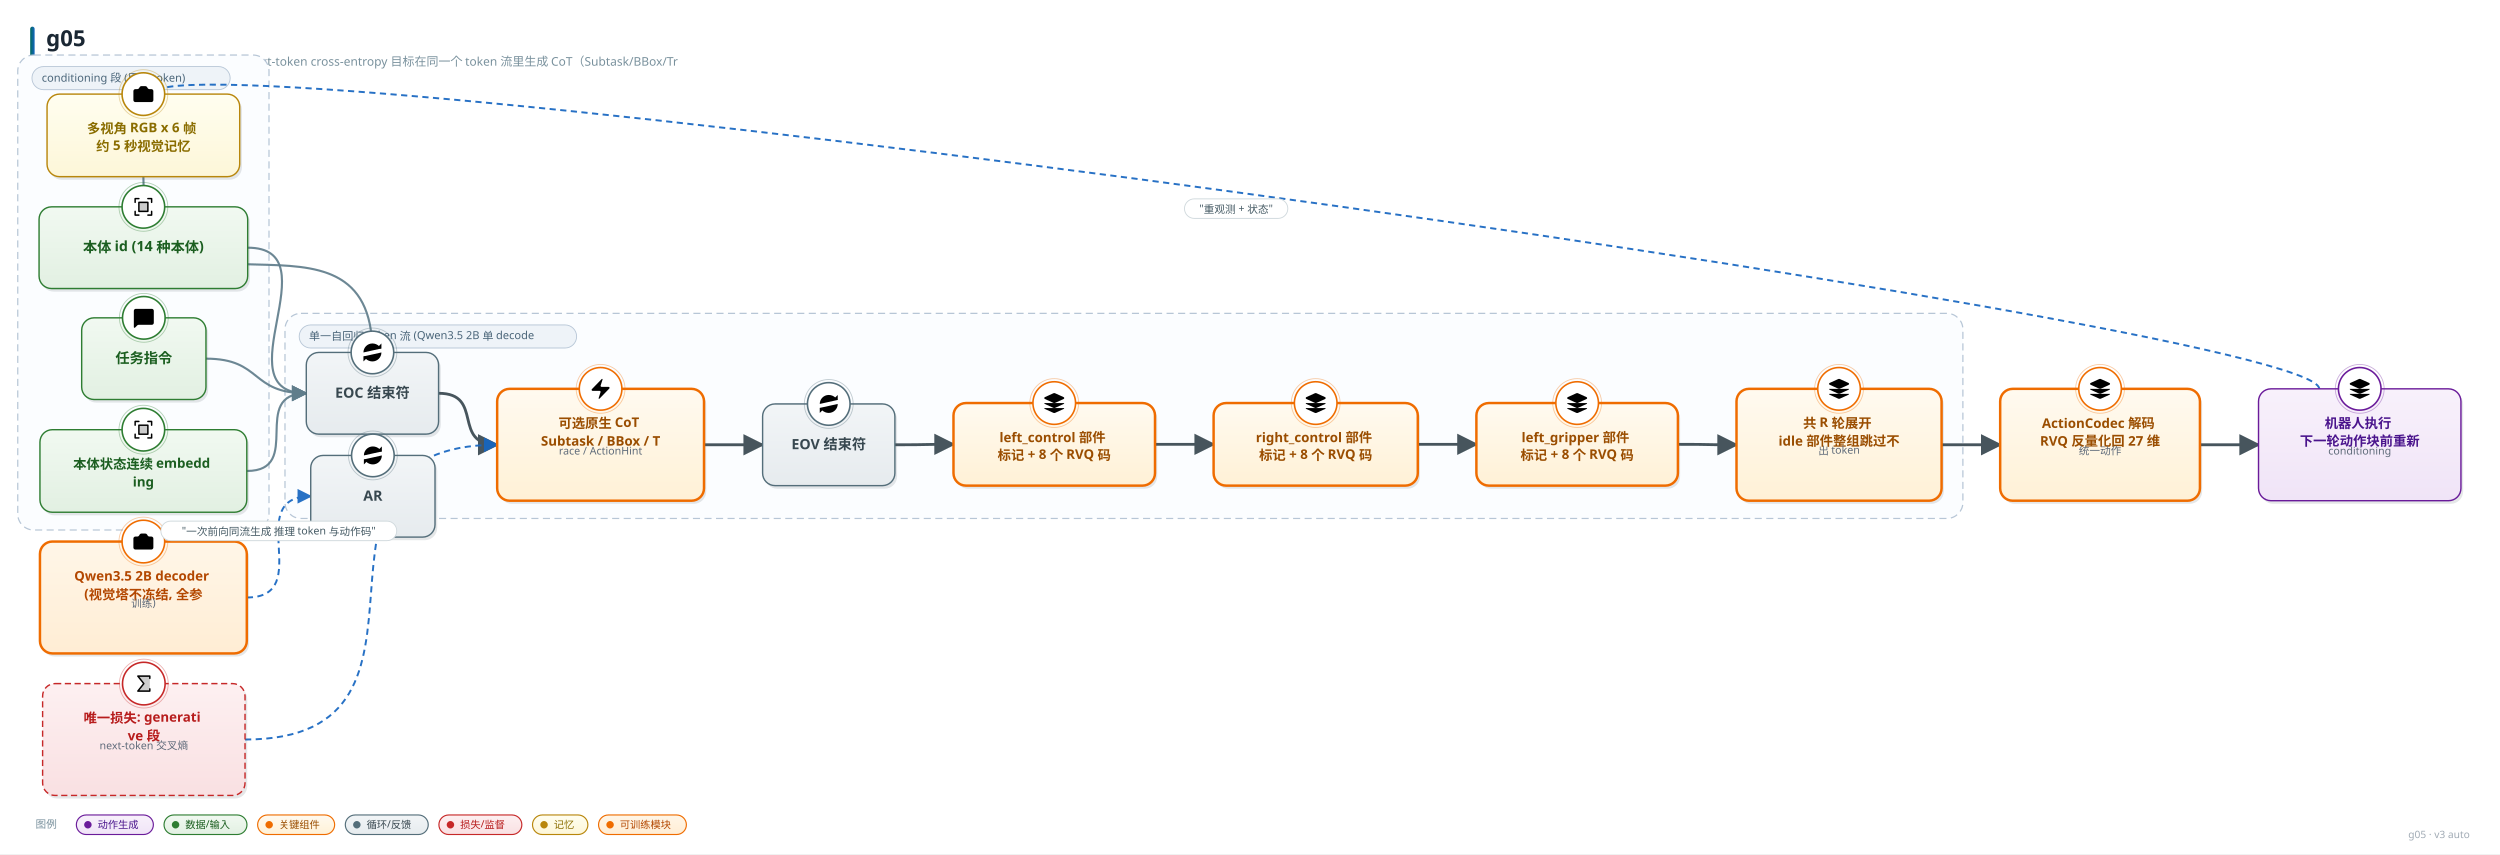
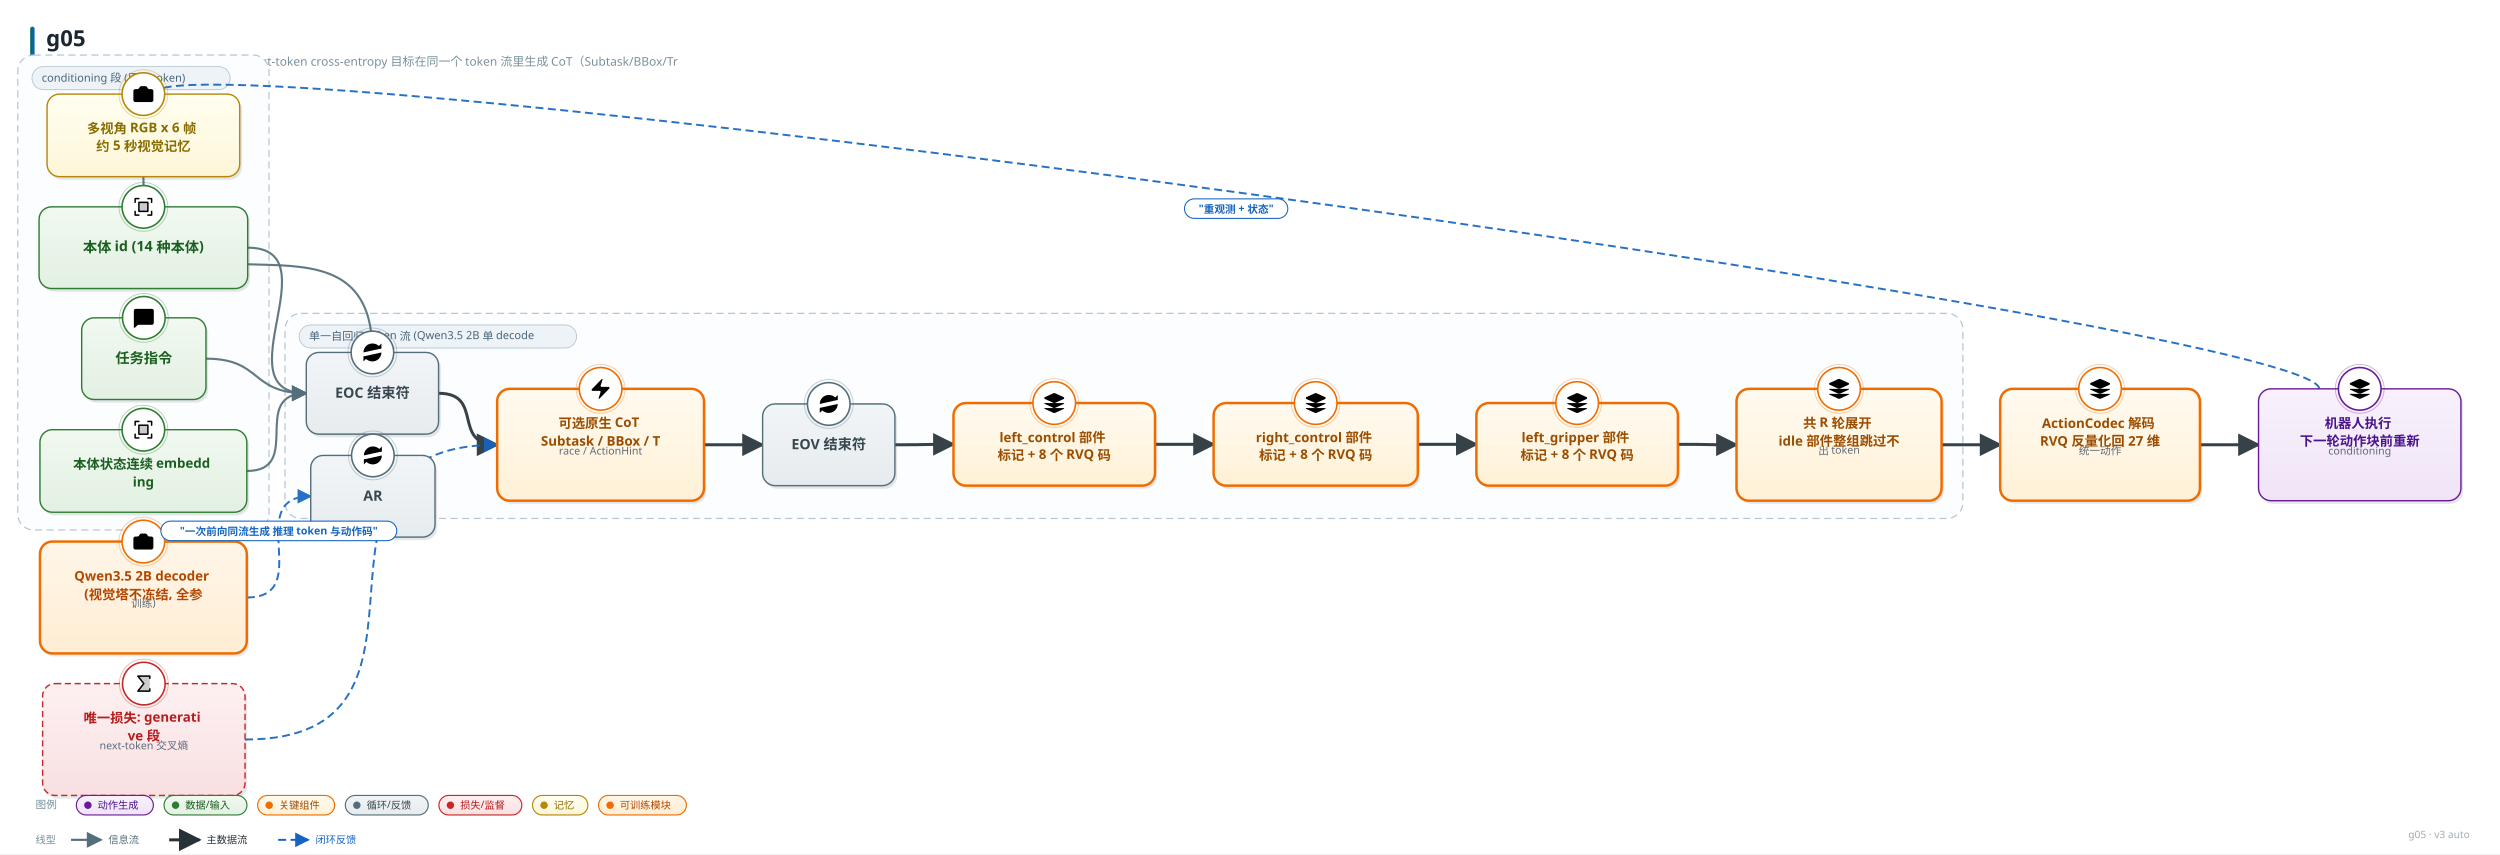
<svg xmlns="http://www.w3.org/2000/svg" width="2816" height="962" viewBox="0 0 2816 962" font-family="'PingFang SC','Hiragino Sans GB','Microsoft YaHei','Segoe UI',sans-serif">
  <style>text{font-family:'PingFang SC','Hiragino Sans GB','Microsoft YaHei','Segoe UI',sans-serif;} .lbl{font-weight:700;}</style>
  <defs>
    <linearGradient id="g-data" x1="0" y1="0" x2="0" y2="1">
      <stop offset="0" stop-color="#f1f9f1" />
      <stop offset="1" stop-color="#e2f0e2" />
    </linearGradient>
    <linearGradient id="g-frozen" x1="0" y1="0" x2="0" y2="1">
      <stop offset="0" stop-color="#f0f7fe" />
      <stop offset="1" stop-color="#dcecfb" />
    </linearGradient>
    <linearGradient id="g-train" x1="0" y1="0" x2="0" y2="1">
      <stop offset="0" stop-color="#fff6e8" />
      <stop offset="1" stop-color="#ffedd4" />
    </linearGradient>
    <linearGradient id="g-loss" x1="0" y1="0" x2="0" y2="1">
      <stop offset="0" stop-color="#fdf0f1" />
      <stop offset="1" stop-color="#f9e0e2" />
    </linearGradient>
    <linearGradient id="g-act" x1="0" y1="0" x2="0" y2="1">
      <stop offset="0" stop-color="#f8f1fb" />
      <stop offset="1" stop-color="#f0e4f7" />
    </linearGradient>
    <linearGradient id="g-loop" x1="0" y1="0" x2="0" y2="1">
      <stop offset="0" stop-color="#f2f5f7" />
      <stop offset="1" stop-color="#e6ebee" />
    </linearGradient>
    <linearGradient id="g-env" x1="0" y1="0" x2="0" y2="1">
      <stop offset="0" stop-color="#eef8f6" />
      <stop offset="1" stop-color="#dcf0ec" />
    </linearGradient>
    <linearGradient id="g-mem" x1="0" y1="0" x2="0" y2="1">
      <stop offset="0" stop-color="#fffef0" />
      <stop offset="1" stop-color="#fdf6d8" />
    </linearGradient>
    <linearGradient id="g-reward" x1="0" y1="0" x2="0" y2="1">
      <stop offset="0" stop-color="#fdf2f7" />
      <stop offset="1" stop-color="#f9e2ed" />
    </linearGradient>
    <linearGradient id="g-key" x1="0" y1="0" x2="0" y2="1">
      <stop offset="0" stop-color="#fffaf0" />
      <stop offset="1" stop-color="#fff1d6" />
    </linearGradient>
    <linearGradient id="g-title" x1="0" y1="0" x2="1" y2="0">
      <stop offset="0" stop-color="#00695c" />
      <stop offset="1" stop-color="#1565c0" />
    </linearGradient>
    <marker id="arr-main" viewBox="0 0 10 10" refX="9" refY="5" markerWidth="7.5" markerHeight="7.5" orient="auto-start-reverse">
-       <path d="M0 0 L10 5 L0 10 z" fill="#607d8b" />
+       <path d="M0 0 L10 5 L0 10 z" fill="#546e7a" />
    </marker>
    <marker id="arr-thick" viewBox="0 0 10 10" refX="9" refY="5" markerWidth="7.5" markerHeight="7.5" orient="auto-start-reverse">
-       <path d="M0 0 L10 5 L0 10 z" fill="#37474f" />
+       <path d="M0 0 L10 5 L0 10 z" fill="#263238" />
    </marker>
    <marker id="arr-thin" viewBox="0 0 10 10" refX="9" refY="5" markerWidth="7.5" markerHeight="7.5" orient="auto-start-reverse">
-       <path d="M0 0 L10 5 L0 10 z" fill="#90a4ae" />
+       <path d="M0 0 L10 5 L0 10 z" fill="#9fb0bb" />
    </marker>
    <marker id="arr-fb" viewBox="0 0 10 10" refX="9" refY="5" markerWidth="7.5" markerHeight="7.5" orient="auto-start-reverse">
      <path d="M0 0 L10 5 L0 10 z" fill="#1565c0" />
    </marker>
    <marker id="arr-loss" viewBox="0 0 10 10" refX="9" refY="5" markerWidth="7.5" markerHeight="7.5" orient="auto-start-reverse">
      <path d="M0 0 L10 5 L0 10 z" fill="#c62828" />
    </marker>
  </defs>
  <rect width="2816" height="962" fill="#ffffff" />
  <rect x="34" y="30" width="5" height="42" rx="2.5" fill="url(#g-title)" />
  <text x="52" y="52" font-size="25" font-weight="800" fill="#1a2733">g05</text>
  <text x="52" y="74" font-size="13.5" fill="#78909c">G0.5 以 Qwen3.5 2B 为底座，用单一 next-token cross-entropy 目标在同一个 token 流里生成 CoT（Subtask/BBox/Tr</text>
  <text x="2782" y="944" font-size="11.5" fill="#a0aab4" text-anchor="end">g05 · v3 auto</text>
  <rect x="20" y="62" width="283" height="535" rx="18" fill="#fbfdff" stroke="#b7c6d6" stroke-width="1.4" stroke-dasharray="8 5" />
  <rect x="36" y="75" width="223.25" height="26" rx="13" fill="#eef3f8" stroke="#b7c6d6" />
  <text x="47" y="92" font-size="12.5" fill="#4a6579">conditioning 段 (用户 token)</text>
  <rect x="321" y="353" width="1890" height="231" rx="18" fill="#fbfdff" stroke="#b7c6d6" stroke-width="1.4" stroke-dasharray="8 5" />
  <rect x="337" y="366" width="312.5" height="26" rx="13" fill="#eef3f8" stroke="#b7c6d6" />
  <text x="348" y="383" font-size="12.5" fill="#4a6579">单一自回归 token 流 (Qwen3.5 2B 单 decode</text>
-   <path d="M 161.5 199.0 C 161.5 390.5, 419.5 205.5, 419.5 397.0" fill="none" stroke="#607d8b" stroke-width="2.4" marker-end="url(#arr-main)" opacity="0.92" />
-   <path d="M 279.0 279.0 C 375.6 279.0, 248.4 443.0, 345.0 443.0" fill="none" stroke="#607d8b" stroke-width="2.4" marker-end="url(#arr-main)" opacity="0.92" />
-   <path d="M 232.0 404.0 C 295.8 404.0, 281.2 443.0, 345.0 443.0" fill="none" stroke="#607d8b" stroke-width="2.4" marker-end="url(#arr-main)" opacity="0.92" />
-   <path d="M 278.0 530.5 C 342.9 530.5, 280.1 443.0, 345.0 443.0" fill="none" stroke="#607d8b" stroke-width="2.4" marker-end="url(#arr-main)" opacity="0.92" />
-   <path d="M 494.0 443.0 C 546.1 443.0, 507.9 501.0, 560.0 501.0" fill="none" stroke="#37474f" stroke-width="3.2" marker-end="url(#arr-thick)" opacity="0.92" />
-   <path d="M 793.0 501.0 C 839.0 501.0, 813.0 501.0, 859.0 501.0" fill="none" stroke="#37474f" stroke-width="3.2" marker-end="url(#arr-thick)" opacity="0.92" />
-   <path d="M 1008.0 501.0 C 1054.0 501.0, 1028.0 500.5, 1074.0 500.5" fill="none" stroke="#37474f" stroke-width="3.2" marker-end="url(#arr-thick)" opacity="0.92" />
-   <path d="M 1301.0 500.5 C 1347.0 500.5, 1321.0 500.5, 1367.0 500.5" fill="none" stroke="#37474f" stroke-width="3.2" marker-end="url(#arr-thick)" opacity="0.92" />
-   <path d="M 1597.0 500.5 C 1643.0 500.5, 1617.0 500.5, 1663.0 500.5" fill="none" stroke="#37474f" stroke-width="3.2" marker-end="url(#arr-thick)" opacity="0.92" />
-   <path d="M 1890.0 500.5 C 1936.0 500.5, 1910.0 501.0, 1956.0 501.0" fill="none" stroke="#37474f" stroke-width="3.2" marker-end="url(#arr-thick)" opacity="0.92" />
-   <path d="M 278.0 673.0 C 356.1 673.0, 271.9 559.0, 350.0 559.0" fill="none" stroke="#1565c0" stroke-width="2.2" stroke-dasharray="7 5" marker-end="url(#arr-fb)" opacity="0.92" />
-   <path d="M 276.0 833.0 C 534.7 833.0, 301.3 501.0, 560.0 501.0" fill="none" stroke="#1565c0" stroke-width="2.2" stroke-dasharray="7 5" marker-end="url(#arr-fb)" opacity="0.92" />
-   <path d="M 2187.0 501.0 C 2233.0 501.0, 2207.0 501.0, 2253.0 501.0" fill="none" stroke="#37474f" stroke-width="3.2" marker-end="url(#arr-thick)" opacity="0.92" />
-   <path d="M 2478.0 501.0 C 2524.0 501.0, 2498.0 501.0, 2544.0 501.0" fill="none" stroke="#37474f" stroke-width="3.2" marker-end="url(#arr-thick)" opacity="0.92" />
-   <path d="M 2612.4 438.0 C 2612.4 364.0, 172.4 32.0, 172.4 106.0" fill="none" stroke="#1565c0" stroke-width="2.2" stroke-dasharray="7 5" marker-end="url(#arr-fb)" opacity="0.92" />
+   <path d="M 161.5 199.0 C 161.5 390.5, 419.5 205.5, 419.5 397.0" fill="none" stroke="#546e7a" stroke-width="2.4" marker-end="url(#arr-main)" opacity="0.92" />
+   <path d="M 279.0 279.0 C 375.6 279.0, 248.4 443.0, 345.0 443.0" fill="none" stroke="#546e7a" stroke-width="2.4" marker-end="url(#arr-main)" opacity="0.92" />
+   <path d="M 232.0 404.0 C 295.8 404.0, 281.2 443.0, 345.0 443.0" fill="none" stroke="#546e7a" stroke-width="2.4" marker-end="url(#arr-main)" opacity="0.92" />
+   <path d="M 278.0 530.5 C 342.9 530.5, 280.1 443.0, 345.0 443.0" fill="none" stroke="#546e7a" stroke-width="2.4" marker-end="url(#arr-main)" opacity="0.92" />
+   <path d="M 494.0 443.0 C 546.1 443.0, 507.9 501.0, 560.0 501.0" fill="none" stroke="#263238" stroke-width="3.4" marker-end="url(#arr-thick)" opacity="0.92" />
+   <path d="M 793.0 501.0 C 839.0 501.0, 813.0 501.0, 859.0 501.0" fill="none" stroke="#263238" stroke-width="3.4" marker-end="url(#arr-thick)" opacity="0.92" />
+   <path d="M 1008.0 501.0 C 1054.0 501.0, 1028.0 500.5, 1074.0 500.5" fill="none" stroke="#263238" stroke-width="3.4" marker-end="url(#arr-thick)" opacity="0.92" />
+   <path d="M 1301.0 500.5 C 1347.0 500.5, 1321.0 500.5, 1367.0 500.5" fill="none" stroke="#263238" stroke-width="3.4" marker-end="url(#arr-thick)" opacity="0.92" />
+   <path d="M 1597.0 500.5 C 1643.0 500.5, 1617.0 500.5, 1663.0 500.5" fill="none" stroke="#263238" stroke-width="3.4" marker-end="url(#arr-thick)" opacity="0.92" />
+   <path d="M 1890.0 500.5 C 1936.0 500.5, 1910.0 501.0, 1956.0 501.0" fill="none" stroke="#263238" stroke-width="3.4" marker-end="url(#arr-thick)" opacity="0.92" />
+   <path d="M 278.0 673.0 C 356.1 673.0, 271.9 559.0, 350.0 559.0" fill="none" stroke="#1565c0" stroke-width="2.2" stroke-dasharray="9 5" marker-end="url(#arr-fb)" opacity="0.92" />
+   <path d="M 276.0 833.0 C 534.7 833.0, 301.3 501.0, 560.0 501.0" fill="none" stroke="#1565c0" stroke-width="2.2" stroke-dasharray="9 5" marker-end="url(#arr-fb)" opacity="0.92" />
+   <path d="M 2187.0 501.0 C 2233.0 501.0, 2207.0 501.0, 2253.0 501.0" fill="none" stroke="#263238" stroke-width="3.4" marker-end="url(#arr-thick)" opacity="0.92" />
+   <path d="M 2478.0 501.0 C 2524.0 501.0, 2498.0 501.0, 2544.0 501.0" fill="none" stroke="#263238" stroke-width="3.4" marker-end="url(#arr-thick)" opacity="0.92" />
+   <path d="M 2612.4 438.0 C 2612.4 364.0, 172.4 32.0, 172.4 106.0" fill="none" stroke="#1565c0" stroke-width="2.2" stroke-dasharray="9 5" marker-end="url(#arr-fb)" opacity="0.92" />
  <rect x="55.5" y="109.5" width="217" height="93" rx="14" fill="#37474f" opacity="0.13" />
  <rect x="53" y="106" width="217" height="93" rx="14" fill="url(#g-mem)" stroke="#b8860b" stroke-width="1.6" />
  <circle cx="161.5" cy="106" r="24" fill="#ffffff" stroke="#b8860b" stroke-width="1.8" />
  <circle cx="161.5" cy="106" r="27.5" fill="none" stroke="#b8860b" stroke-width="1" opacity="0.35" />
  <g transform="translate(148.0,92.5) scale(1.125)">
    <path d="M13.997 4a2 2 0 0 1 1.76 1.05l.486.9A2 2 0 0 0 18.003 7H20a2 2 0 0 1 2 2v9a2 2 0 0 1-2 2H4a2 2 0 0 1-2-2V9a2 2 0 0 1 2-2h1.997a2 2 0 0 0 1.759-1.048l.489-.904A2 2 0 0 1 10.004 4z" />
    <circle cx="12" cy="13" r="3" />
  </g>
  <text x="161.5" y="150" font-size="15" class="lbl" fill="#8a6d00" text-anchor="middle">
    <tspan x="161.5" dy="0">多视角 RGB x 6 帧</tspan>
    <tspan x="161.5" dy="20">约 5 秒视觉记忆</tspan>
  </text>
  <rect x="46.5" y="236.5" width="235" height="92" rx="14" fill="#37474f" opacity="0.13" />
  <rect x="44" y="233" width="235" height="92" rx="14" fill="url(#g-data)" stroke="#2e7d32" stroke-width="1.6" />
  <circle cx="161.5" cy="233" r="24" fill="#ffffff" stroke="#2e7d32" stroke-width="1.8" />
  <circle cx="161.5" cy="233" r="27.5" fill="none" stroke="#2e7d32" stroke-width="1" opacity="0.35" />
  <g transform="translate(148.0,219.5) scale(0.1055)">
    <path d="M176,80v96H80V80Z" opacity="0.2" />
    <path d="M224,40V80a8,8,0,0,1-16,0V48H176a8,8,0,0,1,0-16h40A8,8,0,0,1,224,40ZM80,208H48V176a8,8,0,0,0-16,0v40a8,8,0,0,0,8,8H80a8,8,0,0,0,0-16Zm136-40a8,8,0,0,0-8,8v32H176a8,8,0,0,0,0,16h40a8,8,0,0,0,8-8V176A8,8,0,0,0,216,168ZM40,88a8,8,0,0,0,8-8V48H80a8,8,0,0,0,0-16H40a8,8,0,0,0-8,8V80A8,8,0,0,0,40,88ZM80,72h96a8,8,0,0,1,8,8v96a8,8,0,0,1-8,8H80a8,8,0,0,1-8-8V80A8,8,0,0,1,80,72Zm8,96h80V88H88Z" />
  </g>
  <text x="161.5" y="284" font-size="16" class="lbl" fill="#1b5e20" text-anchor="middle">本体 id (14 种本体)</text>
  <rect x="94.5" y="361.5" width="140" height="92" rx="14" fill="#37474f" opacity="0.13" />
  <rect x="92" y="358" width="140" height="92" rx="14" fill="url(#g-data)" stroke="#2e7d32" stroke-width="1.6" />
  <circle cx="162.0" cy="358" r="24" fill="#ffffff" stroke="#2e7d32" stroke-width="1.8" />
  <circle cx="162.0" cy="358" r="27.5" fill="none" stroke="#2e7d32" stroke-width="1" opacity="0.35" />
  <g transform="translate(148.5,344.5) scale(1.125)">
    <path d="M22 17a2 2 0 0 1-2 2H6.828a2 2 0 0 0-1.414.586l-2.202 2.202A.71.71 0 0 1 2 21.286V5a2 2 0 0 1 2-2h16a2 2 0 0 1 2 2z" />
  </g>
  <text x="162.0" y="409" font-size="16" class="lbl" fill="#1b5e20" text-anchor="middle">任务指令</text>
  <rect x="47.5" y="487.5" width="233" height="93" rx="14" fill="#37474f" opacity="0.13" />
  <rect x="45" y="484" width="233" height="93" rx="14" fill="url(#g-data)" stroke="#2e7d32" stroke-width="1.6" />
  <circle cx="161.5" cy="484" r="24" fill="#ffffff" stroke="#2e7d32" stroke-width="1.8" />
  <circle cx="161.5" cy="484" r="27.5" fill="none" stroke="#2e7d32" stroke-width="1" opacity="0.35" />
  <g transform="translate(148.0,470.5) scale(0.1055)">
    <path d="M176,80v96H80V80Z" opacity="0.2" />
    <path d="M224,40V80a8,8,0,0,1-16,0V48H176a8,8,0,0,1,0-16h40A8,8,0,0,1,224,40ZM80,208H48V176a8,8,0,0,0-16,0v40a8,8,0,0,0,8,8H80a8,8,0,0,0,0-16Zm136-40a8,8,0,0,0-8,8v32H176a8,8,0,0,0,0,16h40a8,8,0,0,0,8-8V176A8,8,0,0,0,216,168ZM40,88a8,8,0,0,0,8-8V48H80a8,8,0,0,0,0-16H40a8,8,0,0,0-8,8V80A8,8,0,0,0,40,88ZM80,72h96a8,8,0,0,1,8,8v96a8,8,0,0,1-8,8H80a8,8,0,0,1-8-8V80A8,8,0,0,1,80,72Zm8,96h80V88H88Z" />
  </g>
  <text x="161.5" y="528" font-size="15" class="lbl" fill="#1b5e20" text-anchor="middle">
    <tspan x="161.5" dy="0">本体状态连续 embedd</tspan>
    <tspan x="161.5" dy="20">ing</tspan>
  </text>
  <rect x="347.5" y="400.5" width="149" height="92" rx="14" fill="#37474f" opacity="0.13" />
  <rect x="345" y="397" width="149" height="92" rx="14" fill="url(#g-loop)" stroke="#546e7a" stroke-width="1.6" />
  <circle cx="419.5" cy="397" r="24" fill="#ffffff" stroke="#546e7a" stroke-width="1.8" />
  <circle cx="419.5" cy="397" r="27.5" fill="none" stroke="#546e7a" stroke-width="1" opacity="0.35" />
  <g transform="translate(406.0,383.5) scale(1.125)">
    <path d="M3 12a9 9 0 0 1 9-9 9.75 9.75 0 0 1 6.74 2.74L21 8" />
    <path d="M21 3v5h-5" />
    <path d="M21 12a9 9 0 0 1-9 9 9.75 9.75 0 0 1-6.74-2.74L3 16" />
    <path d="M8 16H3v5" />
  </g>
  <text x="419.5" y="448" font-size="16" class="lbl" fill="#37474f" text-anchor="middle">EOC 结束符</text>
  <rect x="562.5" y="441.5" width="233" height="126" rx="14" fill="#37474f" opacity="0.13" />
  <rect x="560" y="438" width="233" height="126" rx="14" fill="url(#g-key)" stroke="#ef6c00" stroke-width="2.8" />
  <circle cx="676.5" cy="438" r="24" fill="#ffffff" stroke="#ef6c00" stroke-width="1.8" />
  <circle cx="676.5" cy="438" r="27.5" fill="none" stroke="#ef6c00" stroke-width="1" opacity="0.35" />
  <g transform="translate(663.0,424.5) scale(1.125)">
    <path d="M4 14a1 1 0 0 1-.78-1.63l9.9-10.2a.5.5 0 0 1 .86.46l-1.92 6.02A1 1 0 0 0 13 10h7a1 1 0 0 1 .78 1.63l-9.9 10.2a.5.5 0 0 1-.86-.46l1.92-6.02A1 1 0 0 0 11 14z" />
  </g>
  <text x="676.5" y="482" font-size="15" class="lbl" fill="#9a4d00" text-anchor="middle">
    <tspan x="676.5" dy="0">可选原生 CoT</tspan>
    <tspan x="676.5" dy="20">Subtask / BBox / T</tspan>
  </text>
  <text x="676.5" y="512" font-size="12" fill="#5f6b7a" text-anchor="middle">race / ActionHint</text>
  <rect x="861.5" y="458.5" width="149" height="92" rx="14" fill="#37474f" opacity="0.13" />
  <rect x="859" y="455" width="149" height="92" rx="14" fill="url(#g-loop)" stroke="#546e7a" stroke-width="1.6" />
  <circle cx="933.5" cy="455" r="24" fill="#ffffff" stroke="#546e7a" stroke-width="1.8" />
  <circle cx="933.5" cy="455" r="27.5" fill="none" stroke="#546e7a" stroke-width="1" opacity="0.35" />
  <g transform="translate(920.0,441.5) scale(1.125)">
    <path d="M3 12a9 9 0 0 1 9-9 9.75 9.75 0 0 1 6.74 2.74L21 8" />
    <path d="M21 3v5h-5" />
    <path d="M21 12a9 9 0 0 1-9 9 9.75 9.75 0 0 1-6.74-2.74L3 16" />
    <path d="M8 16H3v5" />
  </g>
  <text x="933.5" y="506" font-size="16" class="lbl" fill="#37474f" text-anchor="middle">EOV 结束符</text>
  <rect x="1076.5" y="457.5" width="227" height="93" rx="14" fill="#37474f" opacity="0.13" />
  <rect x="1074" y="454" width="227" height="93" rx="14" fill="url(#g-key)" stroke="#ef6c00" stroke-width="2.8" />
  <circle cx="1187.5" cy="454" r="24" fill="#ffffff" stroke="#ef6c00" stroke-width="1.8" />
  <circle cx="1187.5" cy="454" r="27.5" fill="none" stroke="#ef6c00" stroke-width="1" opacity="0.35" />
  <g transform="translate(1174.0,440.5) scale(1.125)">
    <path d="M12.83 2.18a2 2 0 0 0-1.66 0L2.6 6.08a1 1 0 0 0 0 1.83l8.58 3.91a2 2 0 0 0 1.66 0l8.58-3.9a1 1 0 0 0 0-1.83z" />
    <path d="M2 12a1 1 0 0 0 .58.91l8.6 3.91a2 2 0 0 0 1.65 0l8.58-3.9A1 1 0 0 0 22 12" />
    <path d="M2 17a1 1 0 0 0 .58.91l8.6 3.91a2 2 0 0 0 1.65 0l8.58-3.9A1 1 0 0 0 22 17" />
  </g>
  <text x="1187.5" y="498" font-size="15" class="lbl" fill="#9a4d00" text-anchor="middle">
    <tspan x="1187.5" dy="0">left_control 部件</tspan>
    <tspan x="1187.5" dy="20">标记 + 8 个 RVQ 码</tspan>
  </text>
  <rect x="1369.5" y="457.5" width="230" height="93" rx="14" fill="#37474f" opacity="0.13" />
  <rect x="1367" y="454" width="230" height="93" rx="14" fill="url(#g-key)" stroke="#ef6c00" stroke-width="2.8" />
  <circle cx="1482.0" cy="454" r="24" fill="#ffffff" stroke="#ef6c00" stroke-width="1.8" />
  <circle cx="1482.0" cy="454" r="27.5" fill="none" stroke="#ef6c00" stroke-width="1" opacity="0.35" />
  <g transform="translate(1468.5,440.5) scale(1.125)">
    <path d="M12.83 2.18a2 2 0 0 0-1.66 0L2.6 6.08a1 1 0 0 0 0 1.83l8.58 3.91a2 2 0 0 0 1.66 0l8.58-3.9a1 1 0 0 0 0-1.83z" />
    <path d="M2 12a1 1 0 0 0 .58.91l8.6 3.91a2 2 0 0 0 1.65 0l8.58-3.9A1 1 0 0 0 22 12" />
    <path d="M2 17a1 1 0 0 0 .58.91l8.6 3.91a2 2 0 0 0 1.65 0l8.58-3.9A1 1 0 0 0 22 17" />
  </g>
  <text x="1482.0" y="498" font-size="15" class="lbl" fill="#9a4d00" text-anchor="middle">
    <tspan x="1482.0" dy="0">right_control 部件</tspan>
    <tspan x="1482.0" dy="20">标记 + 8 个 RVQ 码</tspan>
  </text>
  <rect x="1665.5" y="457.5" width="227" height="93" rx="14" fill="#37474f" opacity="0.13" />
  <rect x="1663" y="454" width="227" height="93" rx="14" fill="url(#g-key)" stroke="#ef6c00" stroke-width="2.8" />
  <circle cx="1776.5" cy="454" r="24" fill="#ffffff" stroke="#ef6c00" stroke-width="1.8" />
  <circle cx="1776.5" cy="454" r="27.5" fill="none" stroke="#ef6c00" stroke-width="1" opacity="0.35" />
  <g transform="translate(1763.0,440.5) scale(1.125)">
    <path d="M12.83 2.18a2 2 0 0 0-1.66 0L2.6 6.08a1 1 0 0 0 0 1.83l8.58 3.91a2 2 0 0 0 1.66 0l8.58-3.9a1 1 0 0 0 0-1.83z" />
    <path d="M2 12a1 1 0 0 0 .58.91l8.6 3.91a2 2 0 0 0 1.65 0l8.58-3.9A1 1 0 0 0 22 12" />
    <path d="M2 17a1 1 0 0 0 .58.91l8.6 3.91a2 2 0 0 0 1.65 0l8.58-3.9A1 1 0 0 0 22 17" />
  </g>
  <text x="1776.5" y="498" font-size="15" class="lbl" fill="#9a4d00" text-anchor="middle">
    <tspan x="1776.5" dy="0">left_gripper 部件</tspan>
    <tspan x="1776.5" dy="20">标记 + 8 个 RVQ 码</tspan>
  </text>
  <rect x="1958.5" y="441.5" width="231" height="126" rx="14" fill="#37474f" opacity="0.13" />
  <rect x="1956" y="438" width="231" height="126" rx="14" fill="url(#g-key)" stroke="#ef6c00" stroke-width="2.8" />
  <circle cx="2071.5" cy="438" r="24" fill="#ffffff" stroke="#ef6c00" stroke-width="1.8" />
  <circle cx="2071.5" cy="438" r="27.5" fill="none" stroke="#ef6c00" stroke-width="1" opacity="0.35" />
  <g transform="translate(2058.0,424.5) scale(1.125)">
    <path d="M12.83 2.18a2 2 0 0 0-1.66 0L2.6 6.08a1 1 0 0 0 0 1.83l8.58 3.91a2 2 0 0 0 1.66 0l8.58-3.9a1 1 0 0 0 0-1.83z" />
    <path d="M2 12a1 1 0 0 0 .58.91l8.6 3.91a2 2 0 0 0 1.65 0l8.58-3.9A1 1 0 0 0 22 12" />
    <path d="M2 17a1 1 0 0 0 .58.91l8.6 3.91a2 2 0 0 0 1.65 0l8.58-3.9A1 1 0 0 0 22 17" />
  </g>
  <text x="2071.5" y="482" font-size="15" class="lbl" fill="#9a4d00" text-anchor="middle">
    <tspan x="2071.5" dy="0">共 R 轮展开</tspan>
    <tspan x="2071.5" dy="20">idle 部件整组跳过不</tspan>
  </text>
  <text x="2071.5" y="512" font-size="12" fill="#5f6b7a" text-anchor="middle">出 token</text>
  <rect x="47.5" y="613.5" width="233" height="126" rx="14" fill="#37474f" opacity="0.13" />
  <rect x="45" y="610" width="233" height="126" rx="14" fill="url(#g-train)" stroke="#ef6c00" stroke-width="2.8" />
  <circle cx="161.5" cy="610" r="24" fill="#ffffff" stroke="#ef6c00" stroke-width="1.8" />
  <circle cx="161.5" cy="610" r="27.5" fill="none" stroke="#ef6c00" stroke-width="1" opacity="0.35" />
  <g transform="translate(148.0,596.5) scale(1.125)">
    <path d="M13.997 4a2 2 0 0 1 1.76 1.05l.486.9A2 2 0 0 0 18.003 7H20a2 2 0 0 1 2 2v9a2 2 0 0 1-2 2H4a2 2 0 0 1-2-2V9a2 2 0 0 1 2-2h1.997a2 2 0 0 0 1.759-1.048l.489-.904A2 2 0 0 1 10.004 4z" />
    <circle cx="12" cy="13" r="3" />
  </g>
  <text x="161.5" y="654" font-size="15" class="lbl" fill="#b34700" text-anchor="middle">
    <tspan x="161.5" dy="0">Qwen3.5 2B decoder</tspan>
    <tspan x="161.5" dy="20">(视觉塔不冻结, 全参</tspan>
  </text>
  <text x="161.5" y="684" font-size="12" fill="#5f6b7a" text-anchor="middle">训练)</text>
  <rect x="352.5" y="516.5" width="140" height="92" rx="14" fill="#37474f" opacity="0.13" />
  <rect x="350" y="513" width="140" height="92" rx="14" fill="url(#g-loop)" stroke="#546e7a" stroke-width="1.6" />
  <circle cx="420.0" cy="513" r="24" fill="#ffffff" stroke="#546e7a" stroke-width="1.8" />
  <circle cx="420.0" cy="513" r="27.5" fill="none" stroke="#546e7a" stroke-width="1" opacity="0.35" />
  <g transform="translate(406.5,499.5) scale(1.125)">
    <path d="M3 12a9 9 0 0 1 9-9 9.75 9.75 0 0 1 6.74 2.74L21 8" />
    <path d="M21 3v5h-5" />
    <path d="M21 12a9 9 0 0 1-9 9 9.75 9.75 0 0 1-6.74-2.74L3 16" />
    <path d="M8 16H3v5" />
  </g>
  <text x="420.0" y="564" font-size="16" class="lbl" fill="#37474f" text-anchor="middle">AR</text>
  <rect x="50.5" y="773.5" width="228" height="126" rx="14" fill="#37474f" opacity="0.13" />
  <rect x="48" y="770" width="228" height="126" rx="14" fill="url(#g-loss)" stroke="#c62828" stroke-width="1.6" stroke-dasharray="7 4" />
  <circle cx="162.0" cy="770" r="24" fill="#ffffff" stroke="#c62828" stroke-width="1.8" />
  <circle cx="162.0" cy="770" r="27.5" fill="none" stroke="#c62828" stroke-width="1" opacity="0.35" />
  <g transform="translate(148.5,756.5) scale(0.1055)">
    <path d="M192,48V208H64l64-80L64,48Z" opacity="0.2" />
    <path d="M184,72V56H80.65l53.6,67a8,8,0,0,1,0,10l-53.6,67H184V184a8,8,0,0,1,16,0v24a8,8,0,0,1-8,8H64a8,8,0,0,1-6.25-13l60-75-60-75A8,8,0,0,1,64,40H192a8,8,0,0,1,8,8V72a8,8,0,0,1-16,0Z" />
  </g>
  <text x="162.0" y="814" font-size="15" class="lbl" fill="#b71c1c" text-anchor="middle">
    <tspan x="162.0" dy="0">唯一损失: generati</tspan>
    <tspan x="162.0" dy="20">ve 段</tspan>
  </text>
  <text x="162.0" y="844" font-size="12" fill="#5f6b7a" text-anchor="middle">next-token 交叉熵 </text>
  <rect x="2255.5" y="441.5" width="225" height="126" rx="14" fill="#37474f" opacity="0.13" />
  <rect x="2253" y="438" width="225" height="126" rx="14" fill="url(#g-key)" stroke="#ef6c00" stroke-width="2.8" />
  <circle cx="2365.5" cy="438" r="24" fill="#ffffff" stroke="#ef6c00" stroke-width="1.8" />
  <circle cx="2365.5" cy="438" r="27.5" fill="none" stroke="#ef6c00" stroke-width="1" opacity="0.35" />
  <g transform="translate(2352.0,424.5) scale(1.125)">
    <path d="M12.83 2.18a2 2 0 0 0-1.66 0L2.6 6.08a1 1 0 0 0 0 1.83l8.58 3.91a2 2 0 0 0 1.66 0l8.58-3.9a1 1 0 0 0 0-1.83z" />
    <path d="M2 12a1 1 0 0 0 .58.91l8.6 3.91a2 2 0 0 0 1.65 0l8.58-3.9A1 1 0 0 0 22 12" />
    <path d="M2 17a1 1 0 0 0 .58.91l8.6 3.91a2 2 0 0 0 1.65 0l8.58-3.9A1 1 0 0 0 22 17" />
  </g>
  <text x="2365.5" y="482" font-size="15" class="lbl" fill="#9a4d00" text-anchor="middle">
    <tspan x="2365.5" dy="0">ActionCodec 解码</tspan>
    <tspan x="2365.5" dy="20">RVQ 反量化回 27 维</tspan>
  </text>
  <text x="2365.5" y="512" font-size="12" fill="#5f6b7a" text-anchor="middle">统一动作</text>
  <rect x="2546.5" y="441.5" width="228" height="126" rx="14" fill="#37474f" opacity="0.13" />
  <rect x="2544" y="438" width="228" height="126" rx="14" fill="url(#g-act)" stroke="#6a1b9a" stroke-width="1.6" />
  <circle cx="2658.0" cy="438" r="24" fill="#ffffff" stroke="#6a1b9a" stroke-width="1.8" />
  <circle cx="2658.0" cy="438" r="27.5" fill="none" stroke="#6a1b9a" stroke-width="1" opacity="0.35" />
  <g transform="translate(2644.5,424.5) scale(1.125)">
    <path d="M12.83 2.18a2 2 0 0 0-1.66 0L2.6 6.08a1 1 0 0 0 0 1.83l8.58 3.91a2 2 0 0 0 1.66 0l8.58-3.9a1 1 0 0 0 0-1.83z" />
    <path d="M2 12a1 1 0 0 0 .58.91l8.6 3.91a2 2 0 0 0 1.65 0l8.58-3.9A1 1 0 0 0 22 12" />
    <path d="M2 17a1 1 0 0 0 .58.91l8.6 3.91a2 2 0 0 0 1.65 0l8.58-3.9A1 1 0 0 0 22 17" />
  </g>
  <text x="2658.0" y="482" font-size="15" class="lbl" fill="#4a148c" text-anchor="middle">
    <tspan x="2658.0" dy="0">机器人执行</tspan>
    <tspan x="2658.0" dy="20">下一轮动作块前重新 </tspan>
  </text>
  <text x="2658.0" y="512" font-size="12" fill="#5f6b7a" text-anchor="middle">conditioning</text>
  <g transform="translate(314.0,598.0)">
-     <rect x="-132.8" y="-11" width="265.7" height="22" rx="11" fill="#ffffff" stroke="#cfd8dc" />
-     <text y="4" font-size="12" fill="#455a64" text-anchor="middle">"一次前向同流生成 推理 token 与动作码"</text>
+     <rect x="-132.8" y="-11" width="265.7" height="22" rx="11" fill="#ffffff" stroke="#1565c0" stroke-width="1.2" />
+     <text y="4" font-size="12" fill="#1565c0" font-weight="600" text-anchor="middle">"一次前向同流生成 推理 token 与动作码"</text>
  </g>
  <g transform="translate(1392.4,235.0)">
-     <rect x="-58.2" y="-11" width="116.4" height="22" rx="11" fill="#ffffff" stroke="#cfd8dc" />
-     <text y="4" font-size="12" fill="#455a64" text-anchor="middle">"重观测 + 状态"</text>
-   </g>
-   <text x="40" y="932.5" font-size="12" fill="#78909c">图例</text>
-   <g>
-     <rect x="86" y="918" width="86.76" height="22" rx="11" fill="url(#g-act)" stroke="#6a1b9a" stroke-width="1.3" />
-     <circle cx="99" cy="929" r="4.2" fill="#6a1b9a" />
-     <text x="110" y="933" font-size="11.5" fill="#4a148c">动作生成</text>
-   </g>
-   <g>
-     <rect x="184.76" y="918" width="93.43" height="22" rx="11" fill="url(#g-data)" stroke="#2e7d32" stroke-width="1.3" />
-     <circle cx="197.76" cy="929" r="4.2" fill="#2e7d32" />
-     <text x="208.76" y="933" font-size="11.5" fill="#1b5e20">数据/输入</text>
-   </g>
-   <g>
-     <rect x="290.19" y="918" width="86.76" height="22" rx="11" fill="url(#g-key)" stroke="#ef6c00" stroke-width="1.3" />
-     <circle cx="303.19" cy="929" r="4.2" fill="#ef6c00" />
-     <text x="314.19" y="933" font-size="11.5" fill="#9a4d00">关键组件</text>
-   </g>
-   <g>
-     <rect x="388.95" y="918" width="93.43" height="22" rx="11" fill="url(#g-loop)" stroke="#546e7a" stroke-width="1.3" />
-     <circle cx="401.95" cy="929" r="4.2" fill="#546e7a" />
-     <text x="412.95" y="933" font-size="11.5" fill="#37474f">循环/反馈</text>
-   </g>
-   <g>
-     <rect x="494.38" y="918" width="93.43" height="22" rx="11" fill="url(#g-loss)" stroke="#c62828" stroke-width="1.3" />
-     <circle cx="507.38" cy="929" r="4.2" fill="#c62828" />
-     <text x="518.38" y="933" font-size="11.5" fill="#b71c1c">损失/监督</text>
-   </g>
-   <g>
-     <rect x="599.81" y="918" width="62.38" height="22" rx="11" fill="url(#g-mem)" stroke="#b8860b" stroke-width="1.3" />
-     <circle cx="612.81" cy="929" r="4.2" fill="#b8860b" />
-     <text x="623.81" y="933" font-size="11.5" fill="#8a6d00">记忆</text>
-   </g>
-   <g>
-     <rect x="674.19" y="918" width="98.95" height="22" rx="11" fill="url(#g-train)" stroke="#ef6c00" stroke-width="1.3" />
-     <circle cx="687.19" cy="929" r="4.2" fill="#ef6c00" />
-     <text x="698.19" y="933" font-size="11.5" fill="#b34700">可训练模块</text>
+     <rect x="-58.2" y="-11" width="116.4" height="22" rx="11" fill="#ffffff" stroke="#1565c0" stroke-width="1.2" />
+     <text y="4" font-size="12" fill="#1565c0" font-weight="600" text-anchor="middle">"重观测 + 状态"</text>
+   </g>
+   <text x="40" y="910.5" font-size="12" fill="#78909c">图例</text>
+   <g>
+     <rect x="86" y="896" width="86.76" height="22" rx="11" fill="url(#g-act)" stroke="#6a1b9a" stroke-width="1.3" />
+     <circle cx="99" cy="907" r="4.2" fill="#6a1b9a" />
+     <text x="110" y="911" font-size="11.5" fill="#4a148c">动作生成</text>
+   </g>
+   <g>
+     <rect x="184.76" y="896" width="93.43" height="22" rx="11" fill="url(#g-data)" stroke="#2e7d32" stroke-width="1.3" />
+     <circle cx="197.76" cy="907" r="4.2" fill="#2e7d32" />
+     <text x="208.76" y="911" font-size="11.5" fill="#1b5e20">数据/输入</text>
+   </g>
+   <g>
+     <rect x="290.19" y="896" width="86.76" height="22" rx="11" fill="url(#g-key)" stroke="#ef6c00" stroke-width="1.3" />
+     <circle cx="303.19" cy="907" r="4.2" fill="#ef6c00" />
+     <text x="314.19" y="911" font-size="11.5" fill="#9a4d00">关键组件</text>
+   </g>
+   <g>
+     <rect x="388.95" y="896" width="93.43" height="22" rx="11" fill="url(#g-loop)" stroke="#546e7a" stroke-width="1.3" />
+     <circle cx="401.95" cy="907" r="4.2" fill="#546e7a" />
+     <text x="412.95" y="911" font-size="11.5" fill="#37474f">循环/反馈</text>
+   </g>
+   <g>
+     <rect x="494.38" y="896" width="93.43" height="22" rx="11" fill="url(#g-loss)" stroke="#c62828" stroke-width="1.3" />
+     <circle cx="507.38" cy="907" r="4.2" fill="#c62828" />
+     <text x="518.38" y="911" font-size="11.5" fill="#b71c1c">损失/监督</text>
+   </g>
+   <g>
+     <rect x="599.81" y="896" width="62.38" height="22" rx="11" fill="url(#g-mem)" stroke="#b8860b" stroke-width="1.3" />
+     <circle cx="612.81" cy="907" r="4.2" fill="#b8860b" />
+     <text x="623.81" y="911" font-size="11.5" fill="#8a6d00">记忆</text>
+   </g>
+   <g>
+     <rect x="674.19" y="896" width="98.95" height="22" rx="11" fill="url(#g-train)" stroke="#ef6c00" stroke-width="1.3" />
+     <circle cx="687.19" cy="907" r="4.2" fill="#ef6c00" />
+     <text x="698.19" y="911" font-size="11.5" fill="#b34700">可训练模块</text>
+   </g>
+   <text x="40" y="950" font-size="11.5" fill="#78909c">线型</text>
+   <g>
+     <path d="M 80 946 h 34" stroke="#546e7a" stroke-width="2.4" marker-end="url(#arr-main)" />
+     <text x="122" y="950" font-size="11.5" fill="#546e7a">信息流</text>
+   </g>
+   <g>
+     <path d="M 190.57 946 h 34" stroke="#263238" stroke-width="3.4" marker-end="url(#arr-thick)" />
+     <text x="232.57" y="950" font-size="11.5" fill="#263238">主数据流</text>
+   </g>
+   <g>
+     <path d="M 313.33 946 h 34" stroke="#1565c0" stroke-width="2.2" stroke-dasharray="9 5" marker-end="url(#arr-fb)" />
+     <text x="355.33" y="950" font-size="11.5" fill="#1565c0">闭环反馈</text>
  </g>
</svg>
